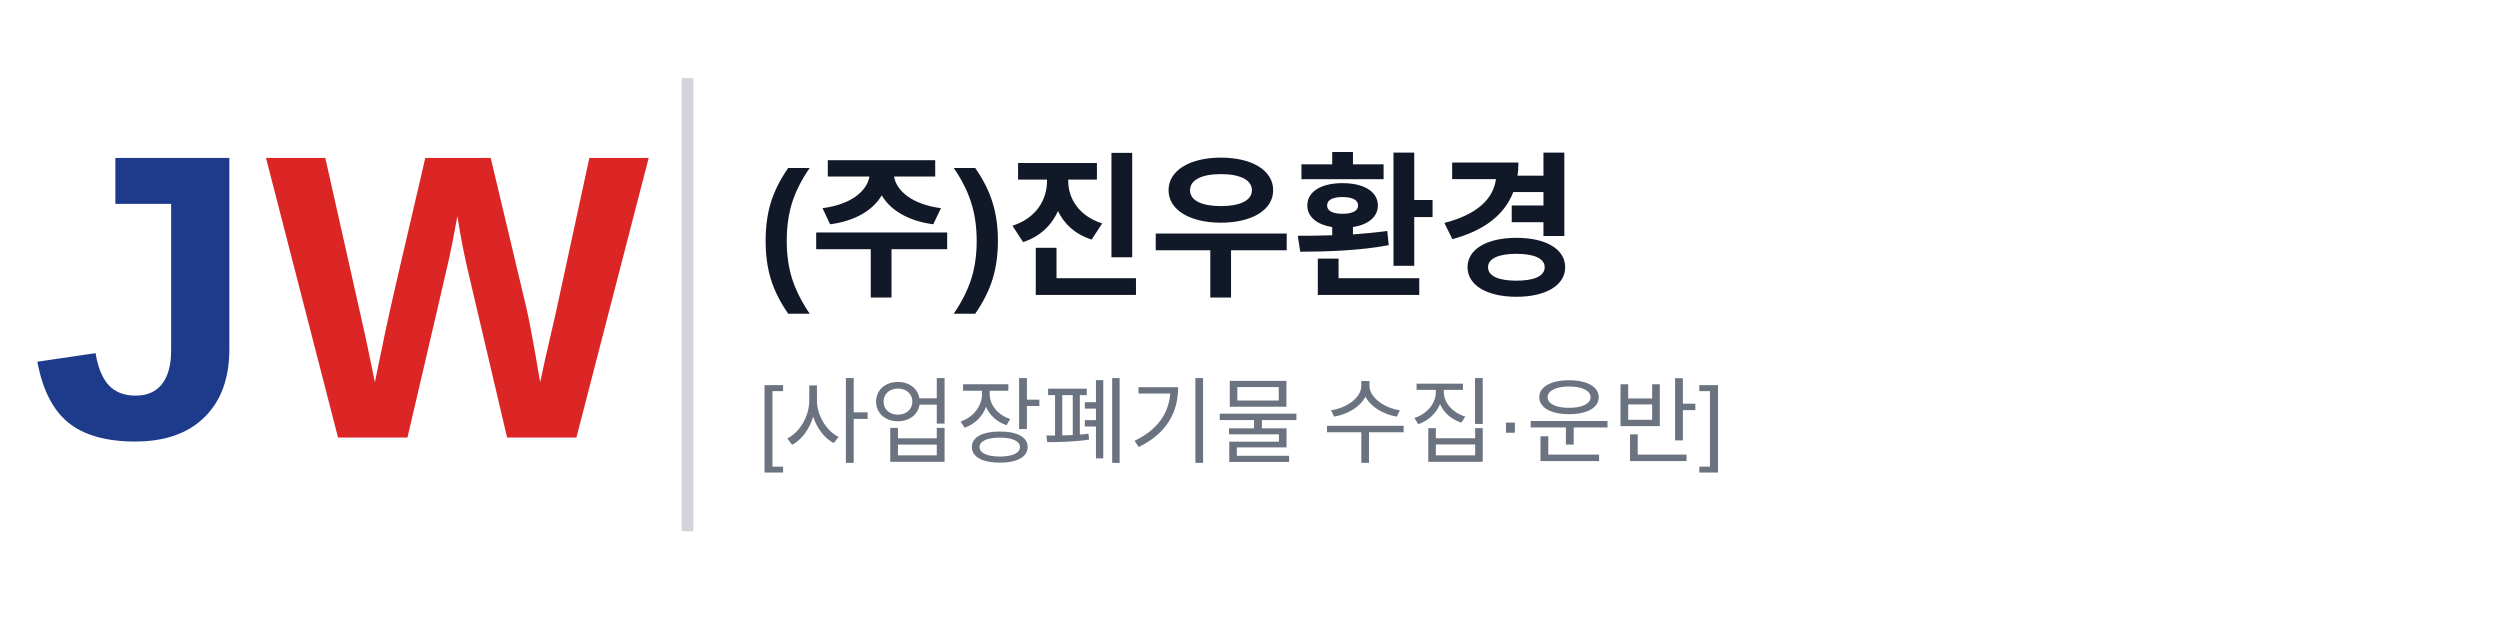
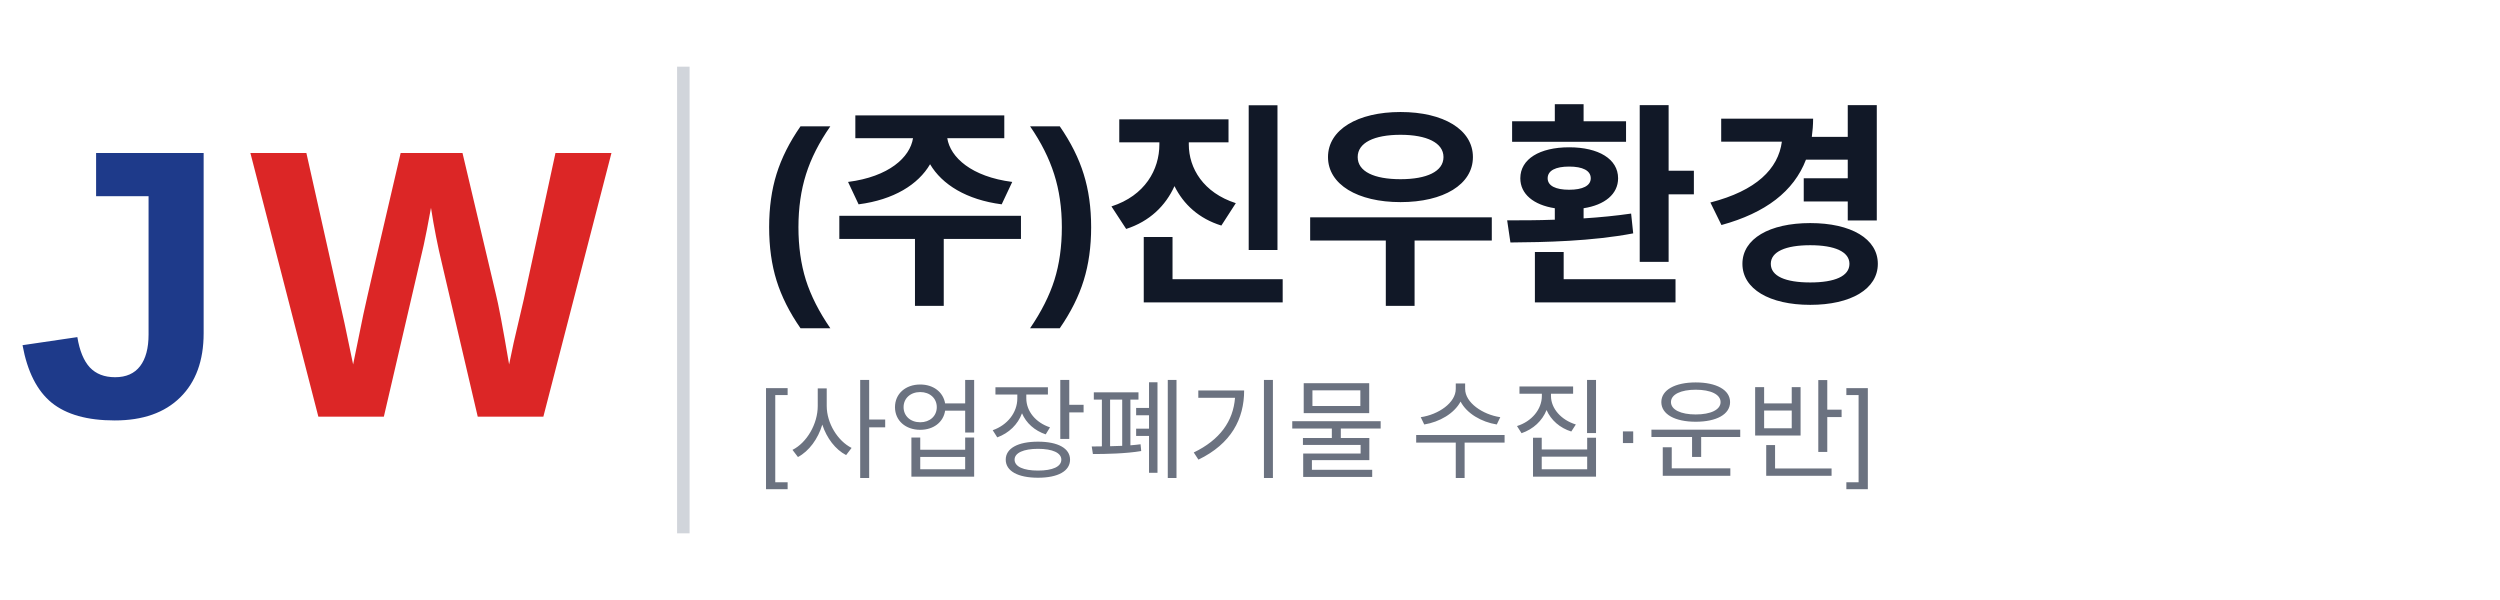
- <svg xmlns="http://www.w3.org/2000/svg" viewBox="0 0 320 80" width="320" height="80">
-   <text x="4" y="56" font-family="Arial Black, Arial, sans-serif" font-size="52" font-weight="900" fill="#1e3a8a">J</text>
-   <text x="34" y="56" font-family="Arial Black, Arial, sans-serif" font-size="52" font-weight="900" fill="#dc2626">W</text>
-   <line x1="88" y1="10" x2="88" y2="68" stroke="#d1d5db" stroke-width="1.5" />
-   <text x="97" y="36" font-family="'Malgun Gothic', Arial, sans-serif" font-size="20" font-weight="700" fill="#111827">(주)진우환경</text>
-   <text x="97" y="58" font-family="'Malgun Gothic', Arial, sans-serif" font-size="12" fill="#6b7280">[사업장폐기물 수집·운반]</text>
+ <svg xmlns="http://www.w3.org/2000/svg" viewBox="0 0 300 72" width="300" height="72">
+   <text x="2" y="50" font-family="Arial Black, Arial, sans-serif" font-size="46" font-weight="900" fill="#1e3a8a">J</text>
+   <text x="30" y="50" font-family="Arial Black, Arial, sans-serif" font-size="46" font-weight="900" fill="#dc2626">W</text>
+   <line x1="82" y1="8" x2="82" y2="64" stroke="#d1d5db" stroke-width="1.5" />
+   <text x="91" y="34" font-family="'Malgun Gothic', Arial, sans-serif" font-size="26" font-weight="700" fill="#111827">(주)진우환경</text>
+   <text x="91" y="56" font-family="'Malgun Gothic', Arial, sans-serif" font-size="13" fill="#6b7280">[사업장폐기물 수집·운반]</text>
</svg>
